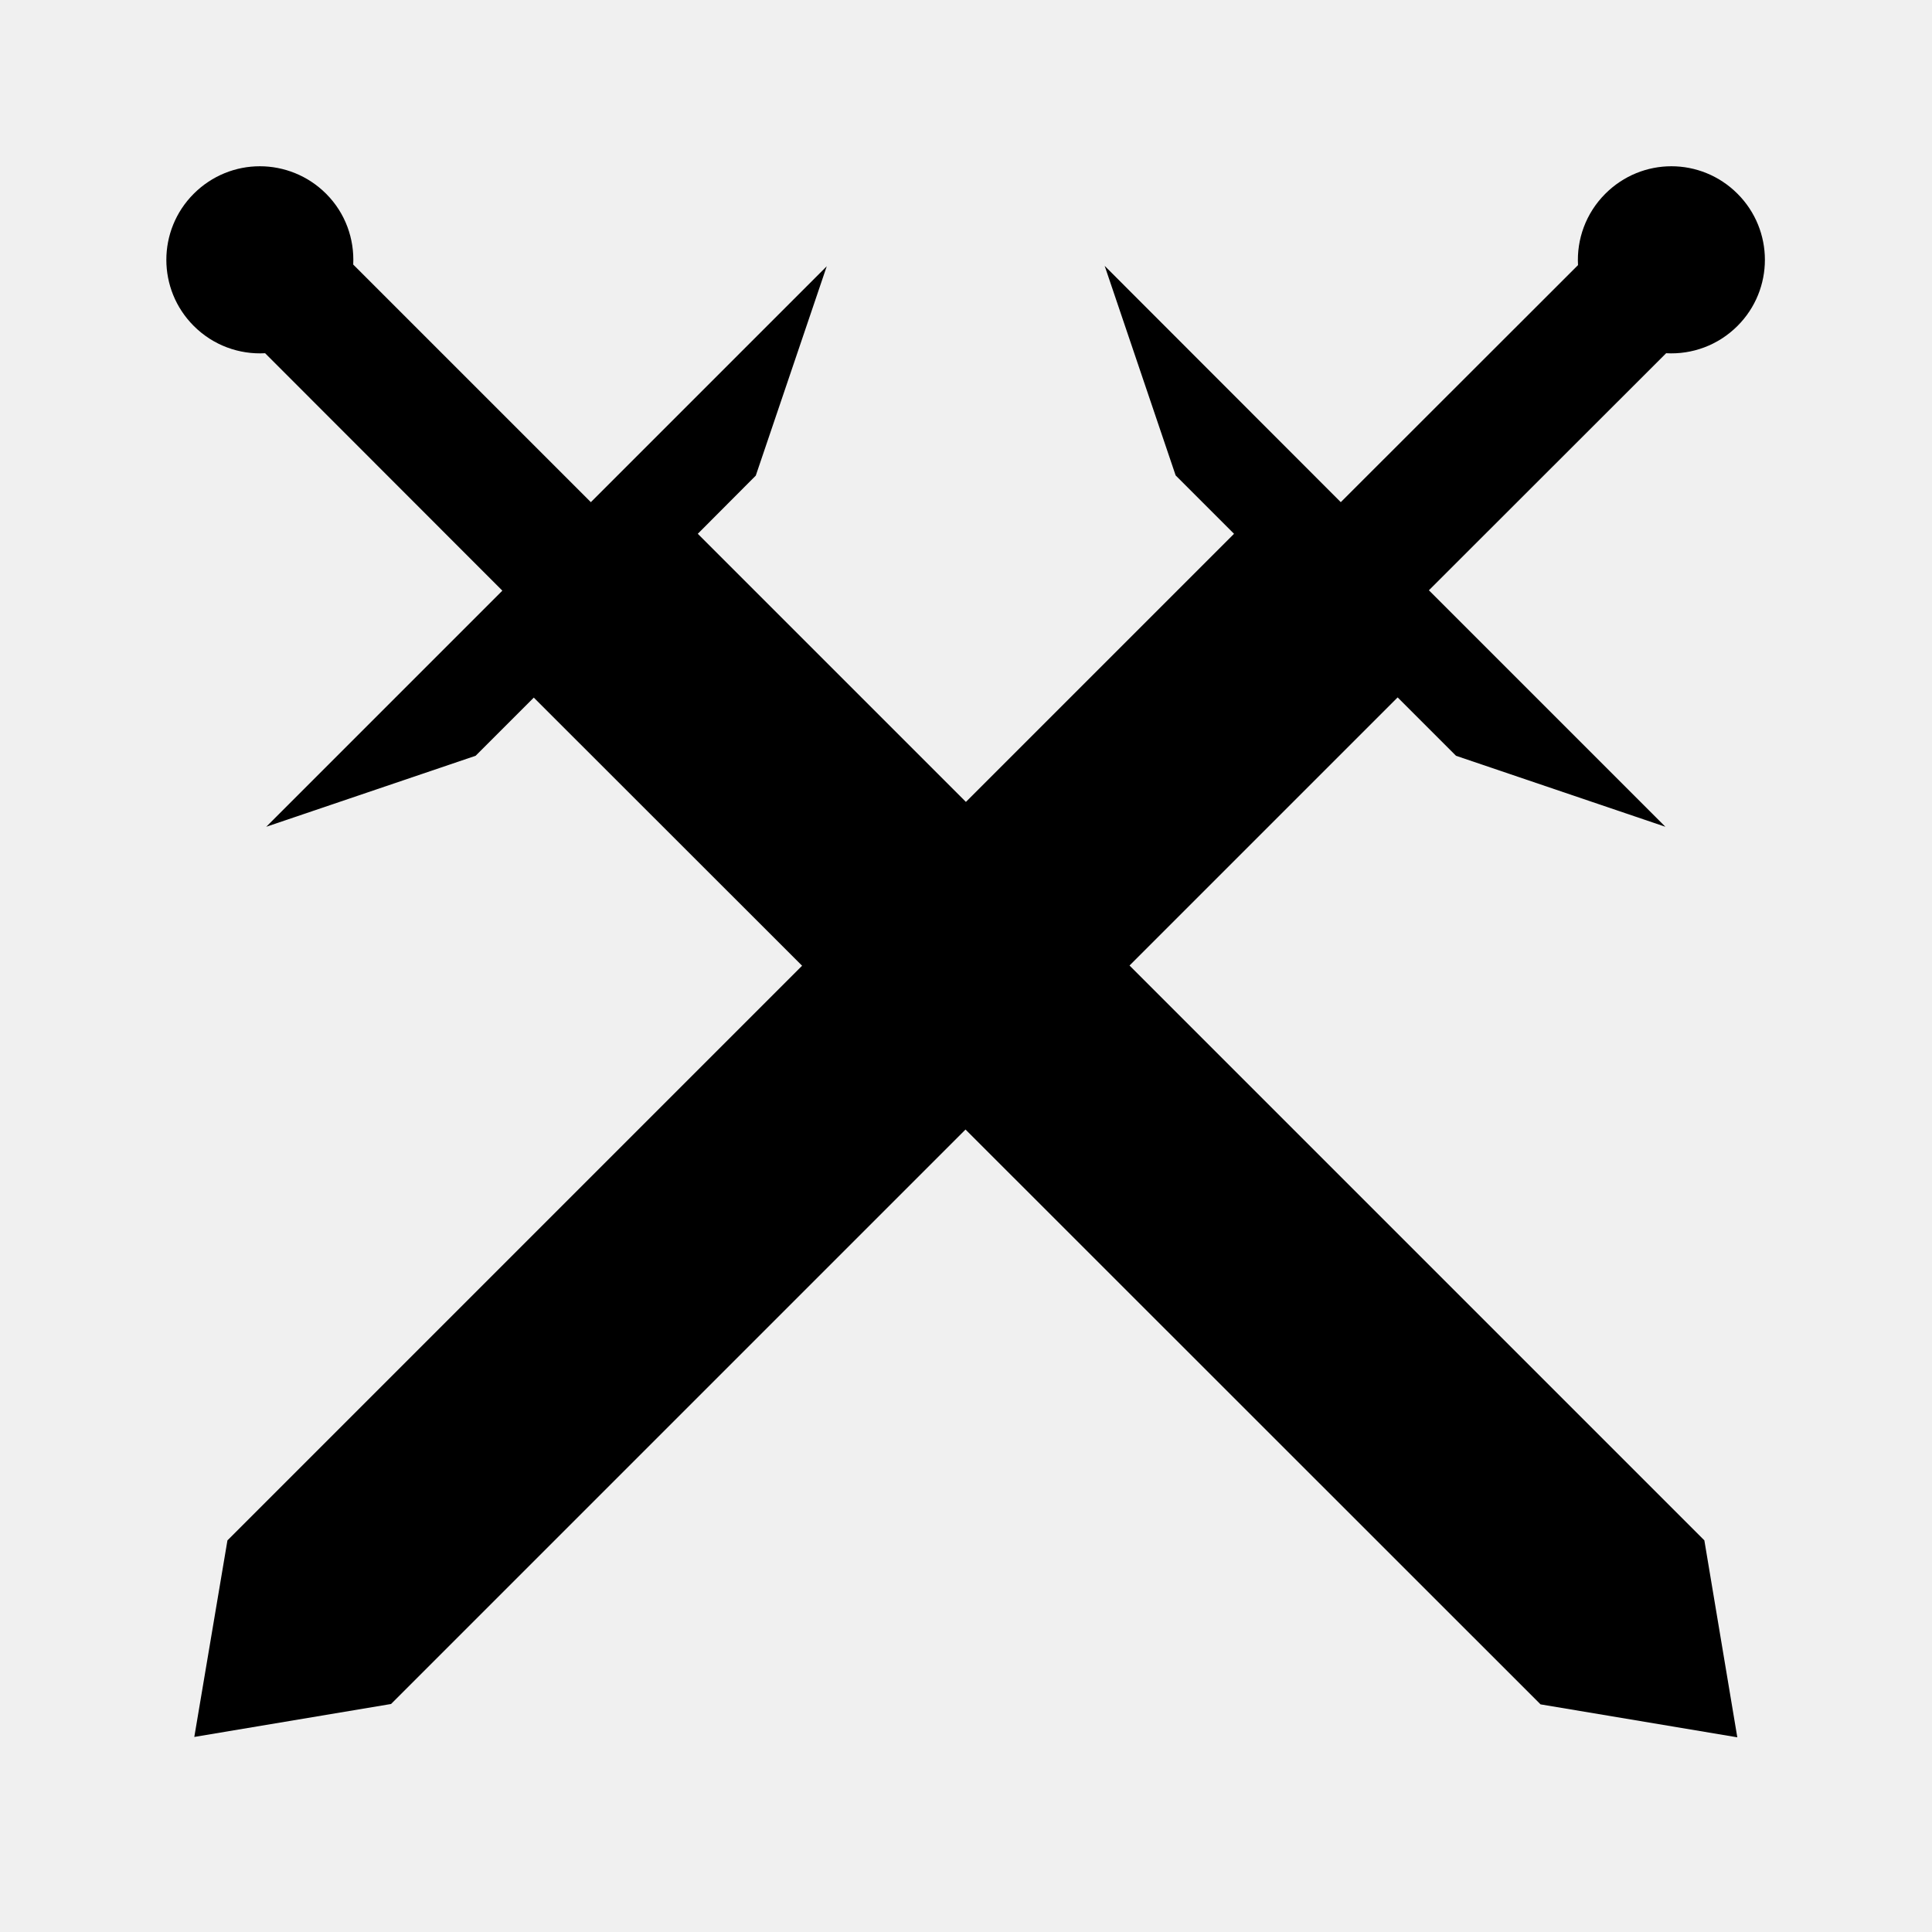
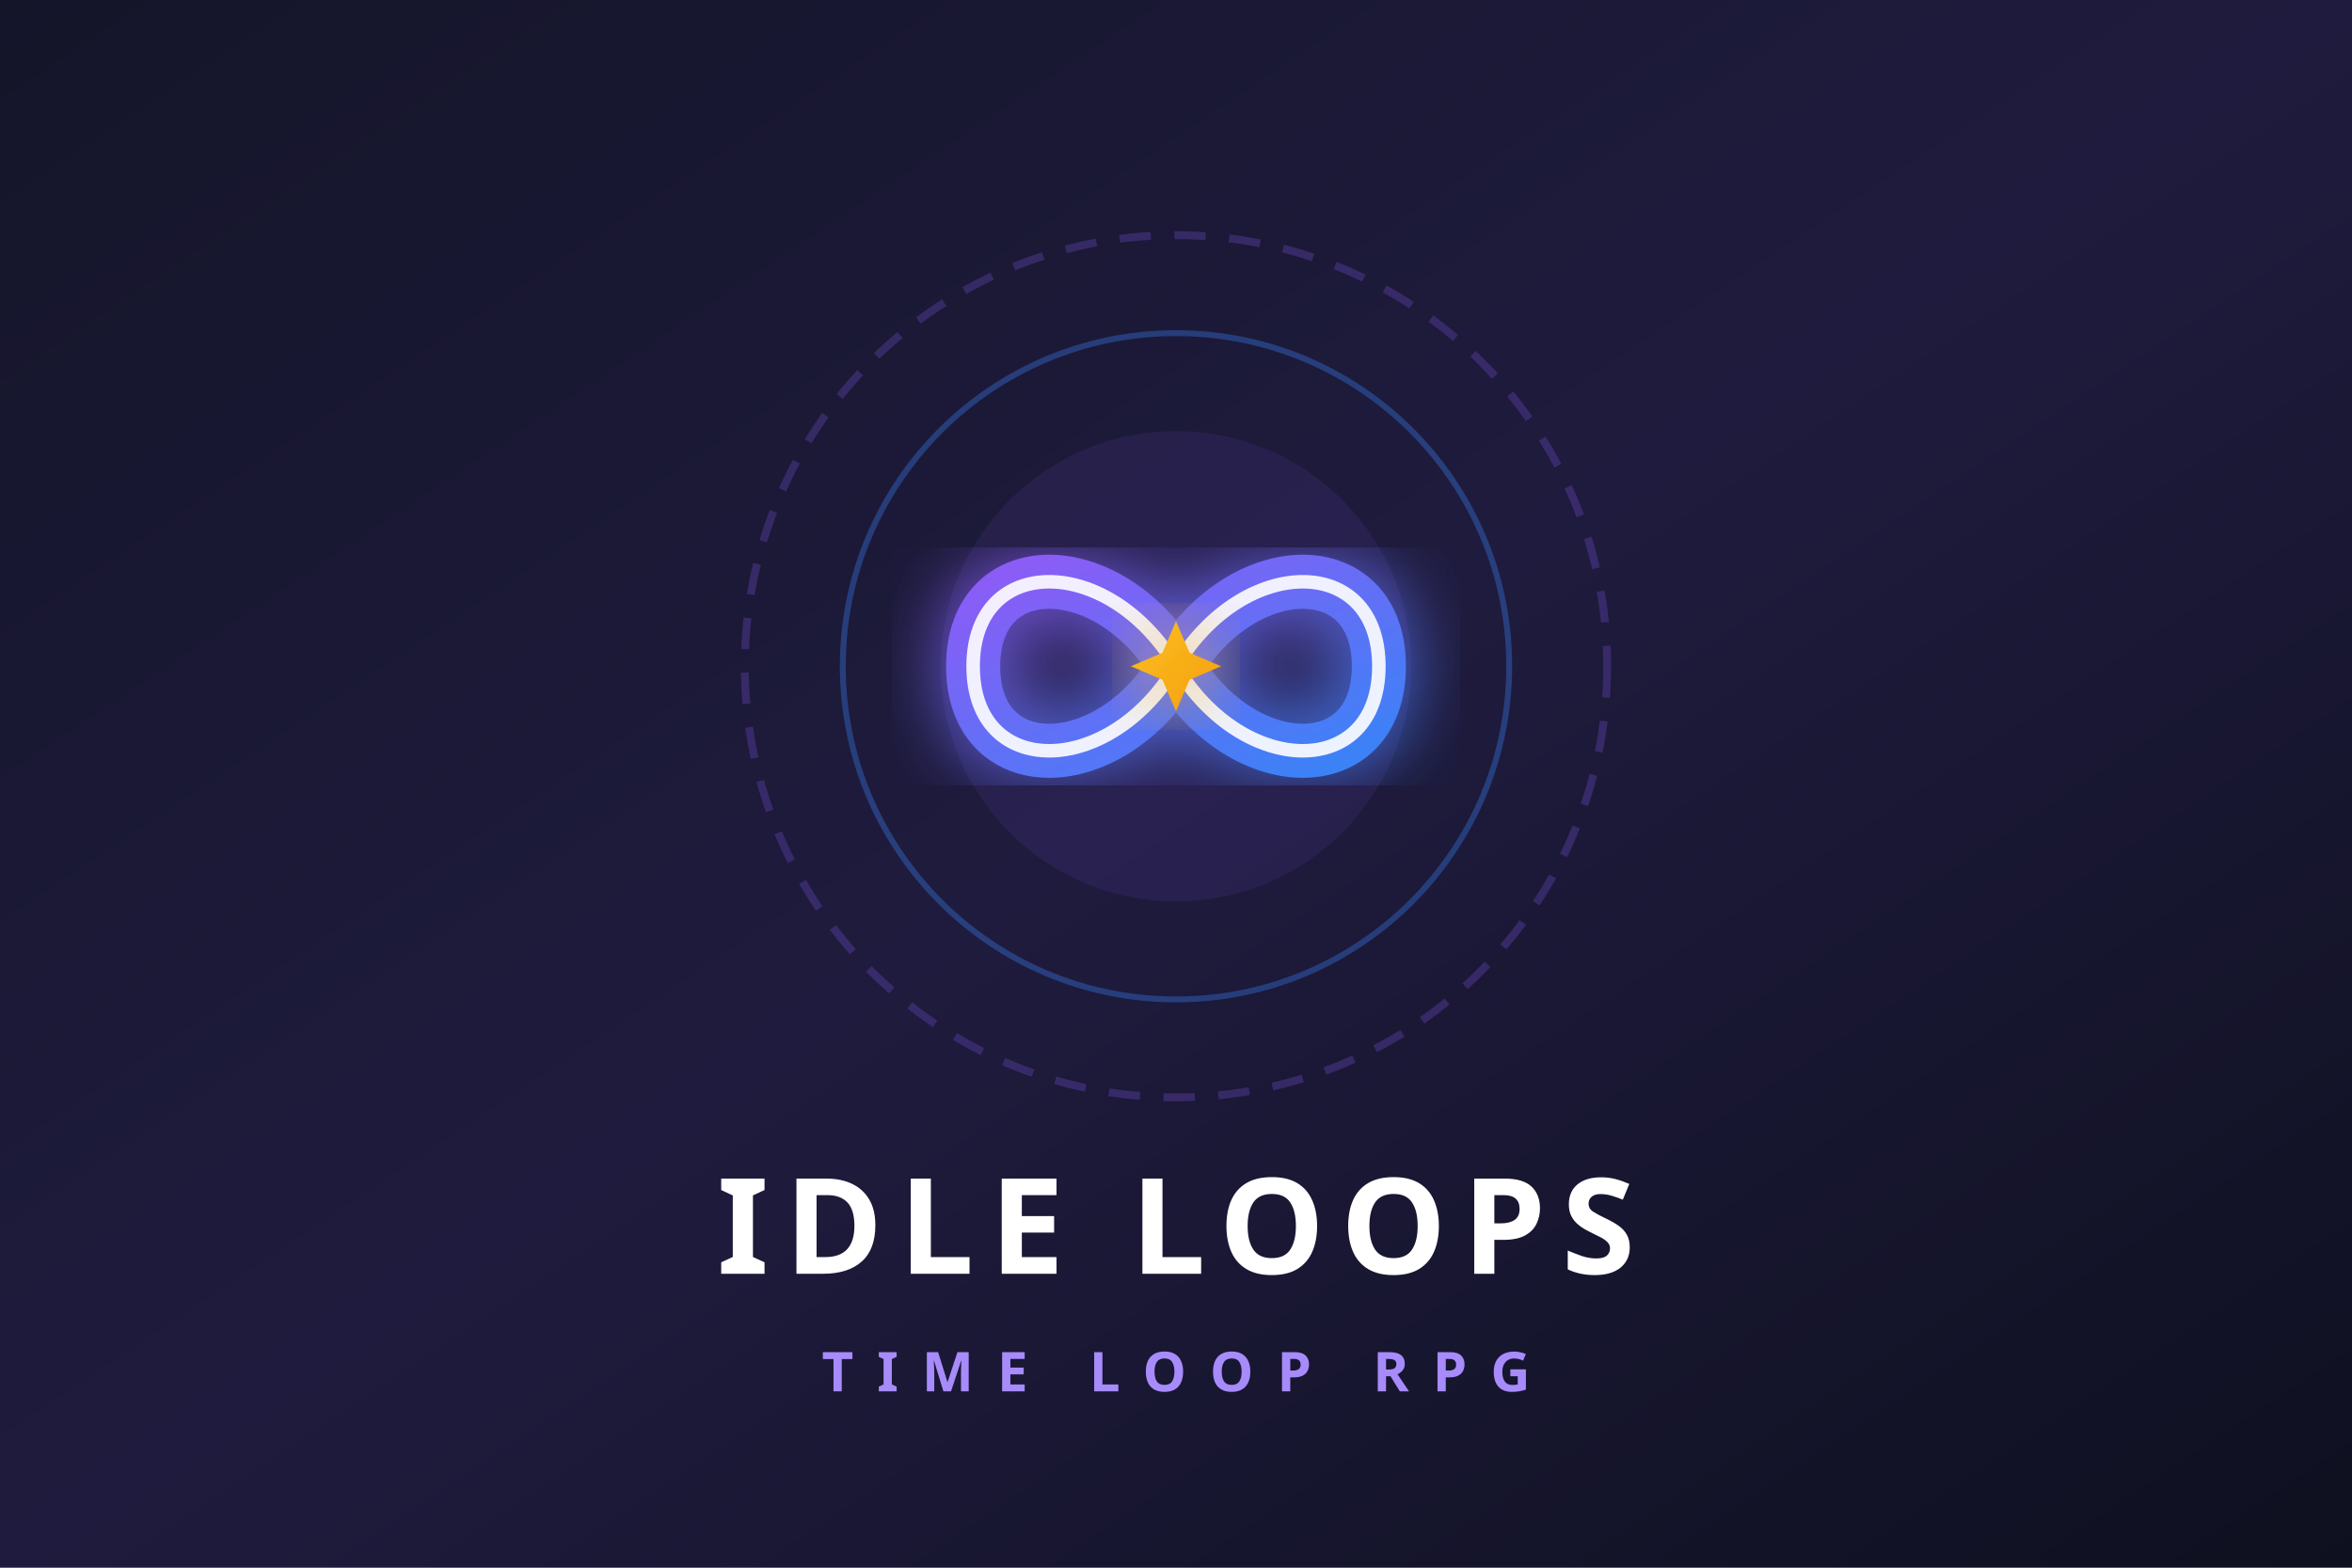
- <svg xmlns="http://www.w3.org/2000/svg" width="320.656" height="320.656">
-   <g>
-     <g id="layer1">
-       <g id="g7869">
-         <text y="13.43" x="0.01" xml:space="preserve" id="2" font-family="Times New Roman" fill="#000000" text-anchor="start" font-weight="normal" font-style="normal" font-size="14.993px" />
-         <path id="4" d="m43.125,27.594c-3.973,0 -7.937,1.531 -10.969,4.562c-6.063,6.063 -6.063,15.875 0,21.938c3.252,3.252 7.586,4.768 11.844,4.531l39.375,39.406l-39.188,39.188l34.75,-11.781l9.656,-9.656l44.531,44.5l-95.375,95.375l-5.5,32.625l32.656,-5.469l95.344,-95.344l95.438,95.406l32.656,5.469l-5.469,-32.688l-95.406,-95.406l44.5,-44.5l9.688,9.688l34.75,11.781l-39.25,-39.25l39.375,-39.344c4.257,0.237 8.591,-1.279 11.844,-4.531c6.063,-6.063 6.063,-15.875 0,-21.938c-3.031,-3.031 -6.996,-4.562 -10.969,-4.562c-3.973,0 -7.937,1.531 -10.969,4.562c-3.252,3.252 -4.768,7.586 -4.531,11.844l-39.375,39.344l-39.188,-39.219l11.781,34.781l9.688,9.688l-44.5,44.5l-44.5,-44.5l9.625,-9.656l11.781,-34.75l-39.156,39.156l-39.438,-39.438c0.21,-4.227 -1.271,-8.521 -4.5,-11.75c-3.031,-3.031 -7.027,-4.562 -11,-4.562z" fill-rule="evenodd" fill="#000000" />
-       </g>
-     </g>
+ <svg xmlns="http://www.w3.org/2000/svg" viewBox="0 0 600 400" width="100%" height="100%">
+   <defs>
+     <linearGradient id="bg" x1="0%" y1="0%" x2="100%" y2="100%">
+       <stop offset="0%" stop-color="#141529" />
+       <stop offset="50%" stop-color="#1f1b3e" />
+       <stop offset="100%" stop-color="#0e101f" />
+     </linearGradient>
+     <linearGradient id="accent" x1="0%" y1="0%" x2="100%" y2="100%">
+       <stop offset="0%" stop-color="#8b5cf6" />
+       <stop offset="100%" stop-color="#3b82f6" />
+     </linearGradient>
+     <linearGradient id="gold" x1="0%" y1="0%" x2="100%" y2="100%">
+       <stop offset="0%" stop-color="#fbbf24" />
+       <stop offset="100%" stop-color="#f59e0b" />
+     </linearGradient>
+     <filter id="glow" x="-20%" y="-20%" width="140%" height="140%">
+       <feGaussianBlur stdDeviation="8" result="blur" />
+       <feComposite in="SourceGraphic" in2="blur" operator="over" />
+     </filter>
+   </defs>
+   <rect width="600" height="400" fill="url(#bg)" />
+   <circle cx="300" cy="170" r="110" fill="none" stroke="rgba(139, 92, 246, 0.25)" stroke-width="2" stroke-dasharray="8 6" />
+   <circle cx="300" cy="170" r="85" fill="none" stroke="rgba(59, 130, 246, 0.35)" stroke-width="1.5" />
+   <circle cx="300" cy="170" r="60" fill="rgba(139, 92, 246, 0.1)" />
+   <g transform="translate(300, 170) scale(1.15)">
+     <path d="M -45,0 C -45,-25 -15,-25 0,0 C 15,25 45,25 45,0 C 45,-25 15,-25 0,0 C -15,25 -45,25 -45,0 Z" fill="none" stroke="url(#accent)" stroke-width="12" stroke-linecap="round" stroke-linejoin="round" filter="url(#glow)" />
+     <path d="M -45,0 C -45,-25 -15,-25 0,0 C 15,25 45,25 45,0 C 45,-25 15,-25 0,0 C -15,25 -45,25 -45,0 Z" fill="none" stroke="#ffffff" stroke-width="3" stroke-linecap="round" stroke-linejoin="round" opacity="0.9" />
+     <polygon points="0,-10 3,-3 10,0 3,3 0,10 -3,3 -10,0 -3,-3" fill="url(#gold)" filter="url(#glow)" />
  </g>
+   <text x="300" y="325" font-family="'Nunito', 'Segoe UI', sans-serif" font-size="34" font-weight="900" fill="#ffffff" text-anchor="middle" letter-spacing="4">
+     IDLE LOOPS
+   </text>
+   <text x="300" y="355" font-family="'Nunito', 'Segoe UI', sans-serif" font-size="14" font-weight="700" fill="#a78bfa" text-anchor="middle" letter-spacing="6">
+     TIME LOOP RPG
+   </text>
</svg>
